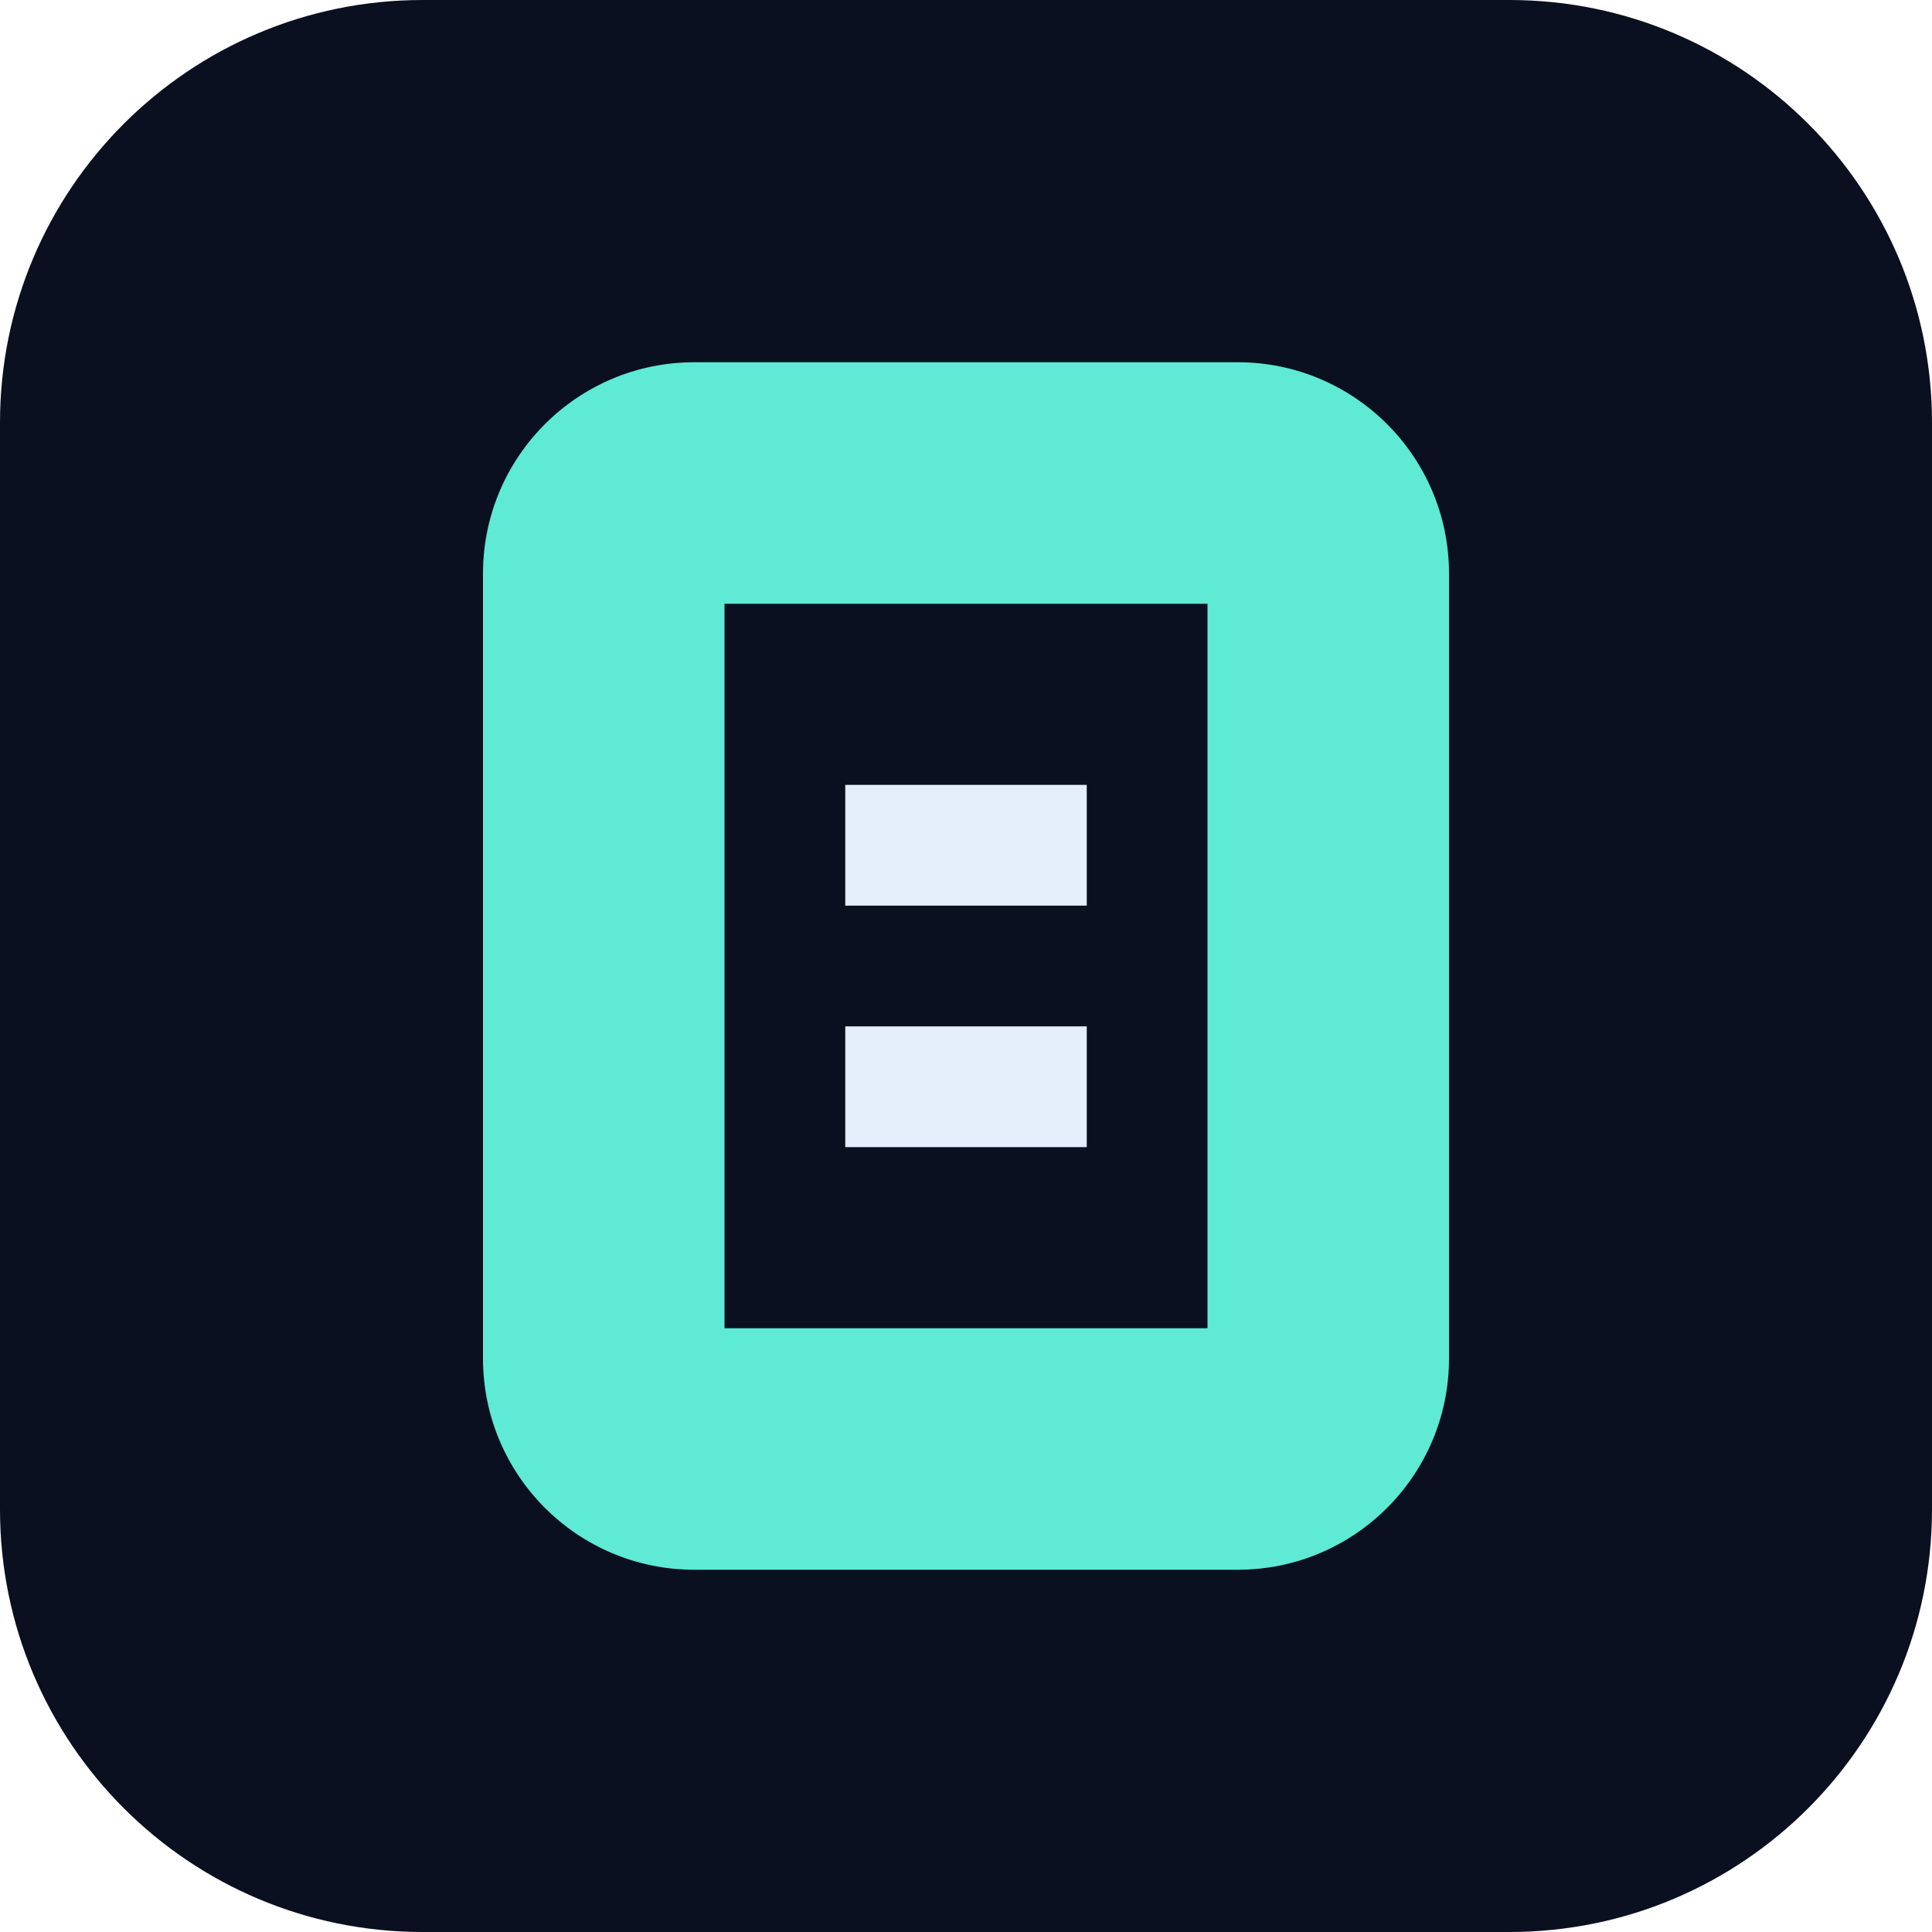
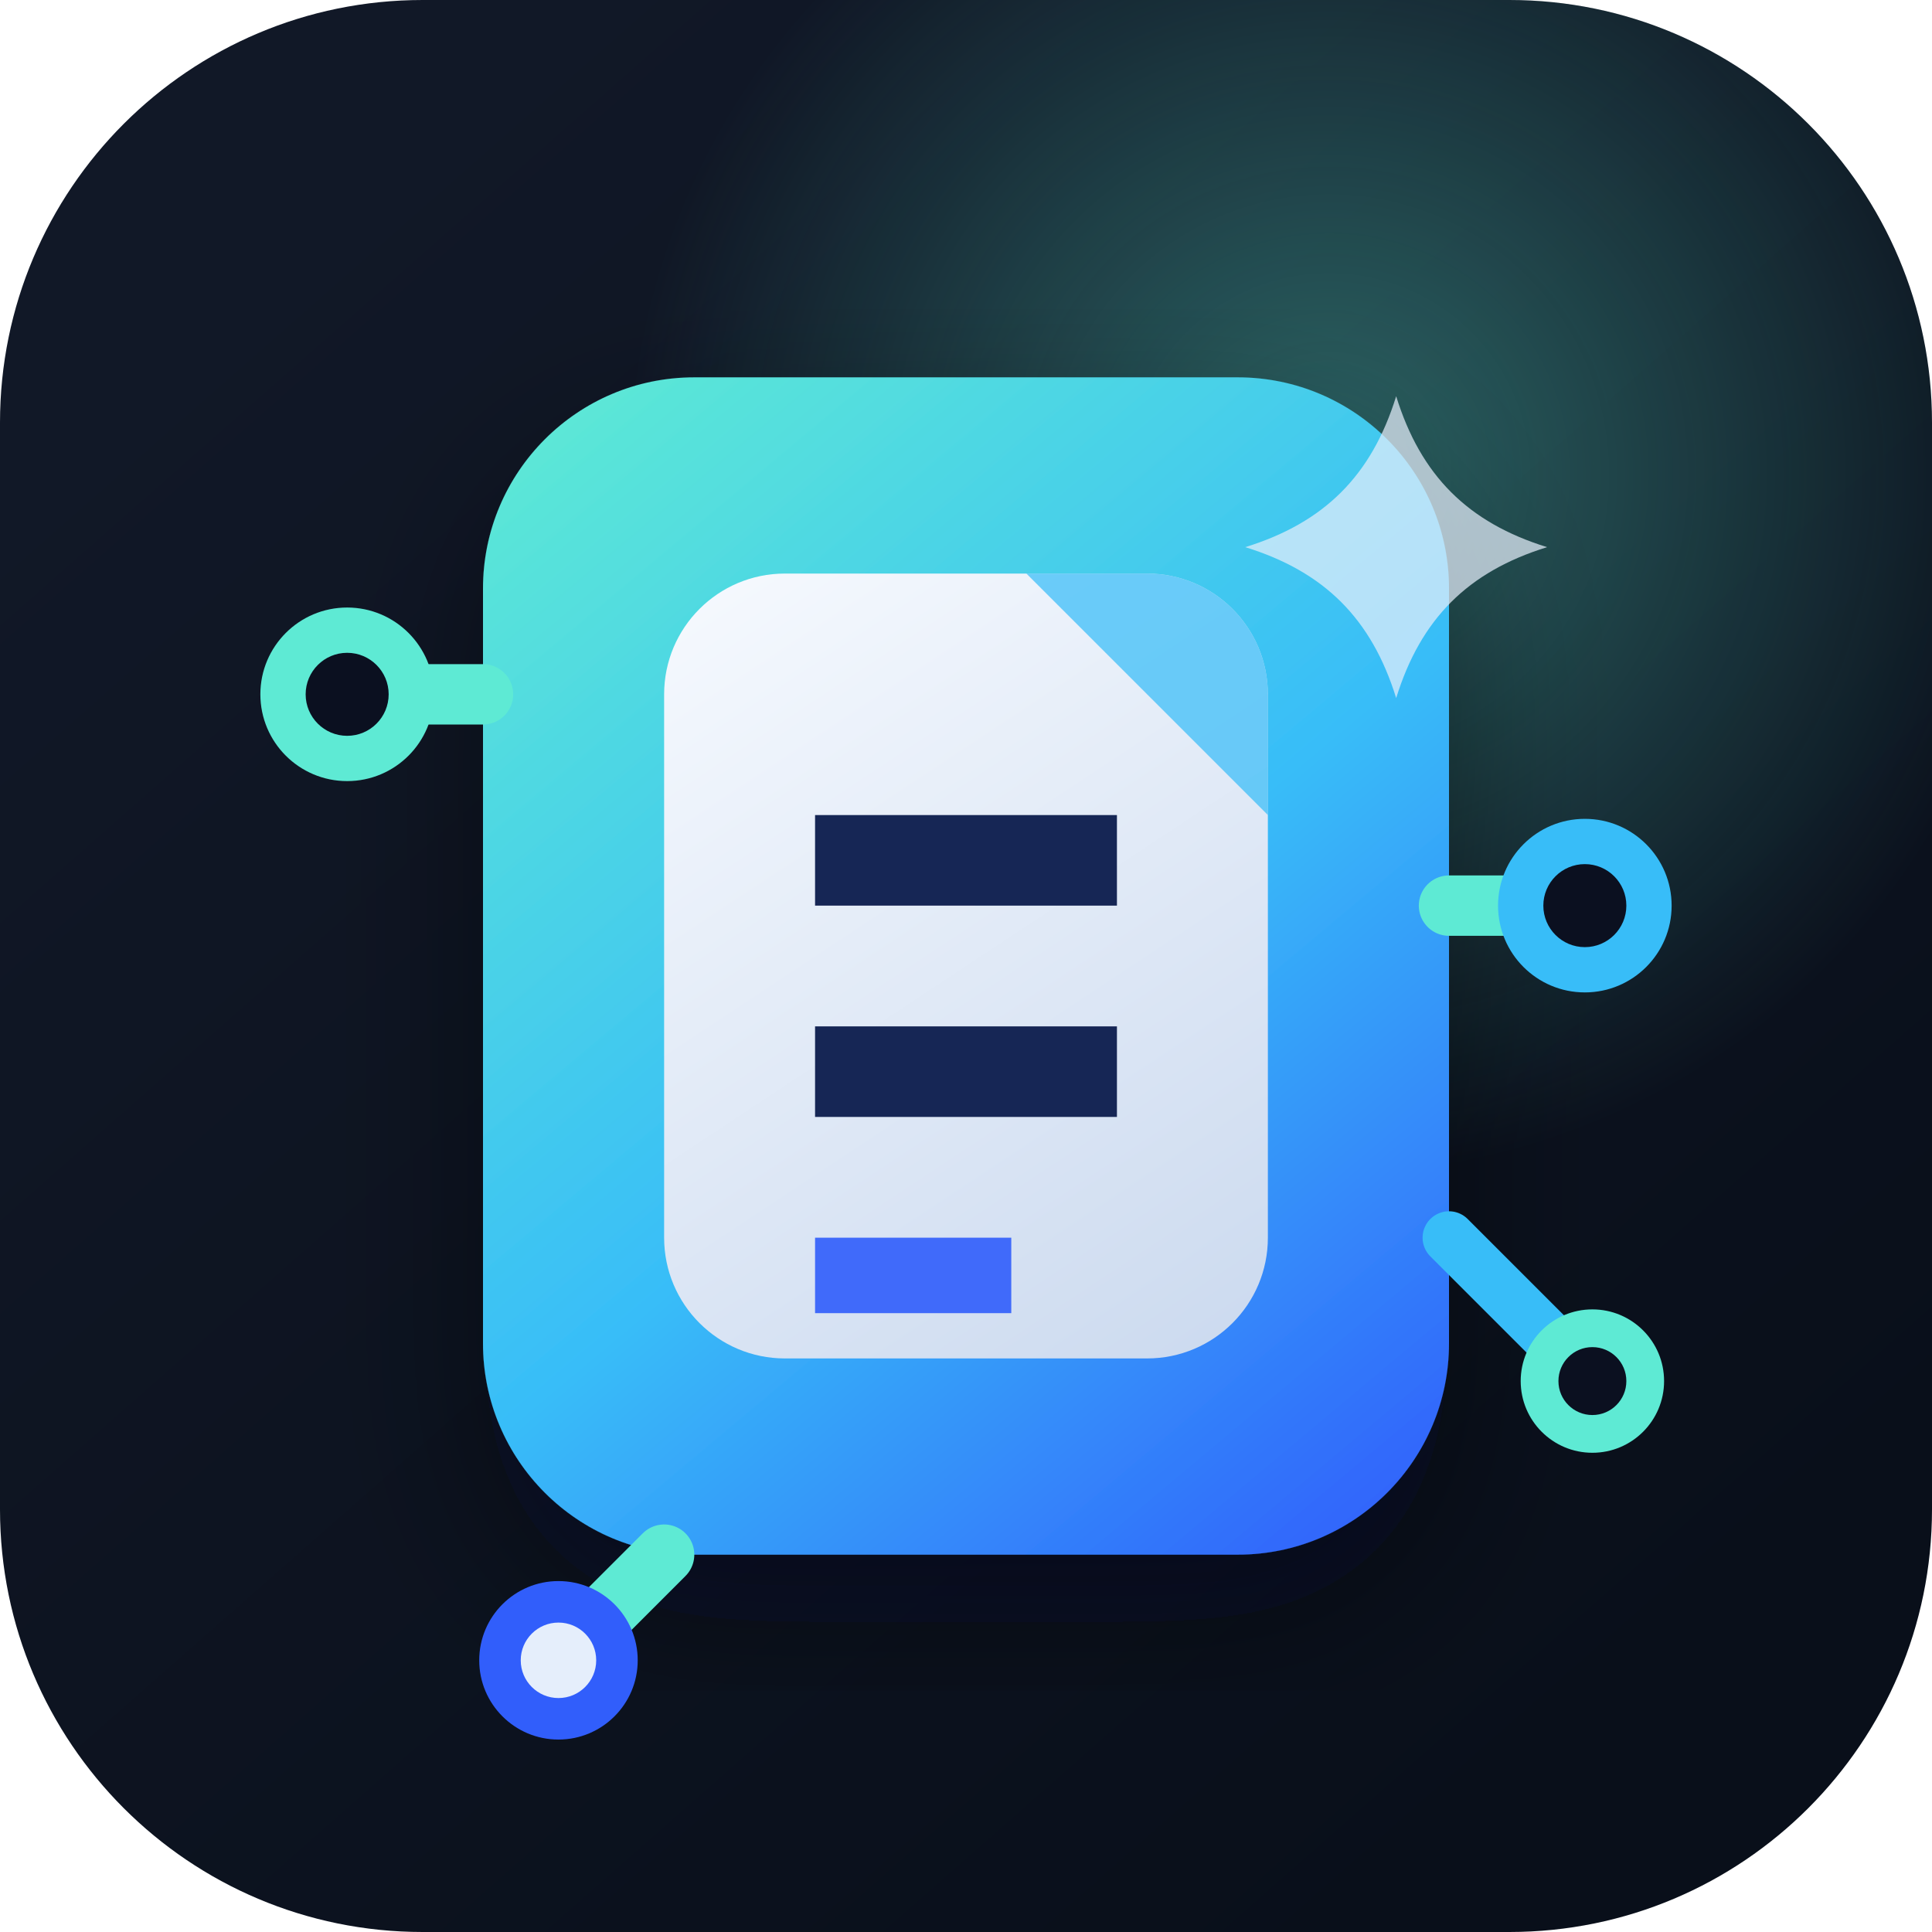
- <svg xmlns="http://www.w3.org/2000/svg" viewBox="0 0 256 256" role="img" aria-label="AI Config Hub">
+ <svg xmlns="http://www.w3.org/2000/svg" viewBox="0 0 1024 1024" role="img" aria-label="AI Config Hub">
  <defs>
-     <linearGradient id="g" x1="24" x2="232" y1="24" y2="232">
+     <linearGradient id="base" x1="160" x2="864" y1="112" y2="912" gradientUnits="userSpaceOnUse">
+       <stop stop-color="#111827" />
+       <stop offset="1" stop-color="#090f1a" />
+     </linearGradient>
+     <linearGradient id="mark" x1="264" x2="760" y1="216" y2="808" gradientUnits="userSpaceOnUse">
      <stop stop-color="#5eead4" />
+       <stop offset="0.54" stop-color="#38bdf8" />
      <stop offset="1" stop-color="#315efb" />
    </linearGradient>
+     <linearGradient id="sheet" x1="356" x2="668" y1="276" y2="748" gradientUnits="userSpaceOnUse">
+       <stop stop-color="#f8fbff" />
+       <stop offset="1" stop-color="#c9d8ee" />
+     </linearGradient>
+     <radialGradient id="glow" cx="0" cy="0" r="1" gradientTransform="matrix(0 372 -372 0 704 252)" gradientUnits="userSpaceOnUse">
+       <stop stop-color="#5eead4" stop-opacity="0.38" />
+       <stop offset="1" stop-color="#5eead4" stop-opacity="0" />
+     </radialGradient>
+     <filter id="shadow" x="128" y="128" width="768" height="768" color-interpolation-filters="sRGB" filterUnits="userSpaceOnUse">
+       <feDropShadow dx="0" dy="36" stdDeviation="42" flood-color="#000817" flood-opacity="0.42" />
+     </filter>
  </defs>
-   <rect width="256" height="256" rx="56" fill="#0b1020" />
-   <path fill="url(#g)" d="M64 76a28 28 0 0 1 28-28h72a28 28 0 0 1 28 28v104a28 28 0 0 1-28 28H92a28 28 0 0 1-28-28V76Zm32 4v96h64V80H96Z" />
-   <path fill="#e5eefb" d="M112 104h32v16h-32v-16Zm0 32h32v16h-32v-16Z" />
+   <rect width="1024" height="1024" rx="224" fill="url(#base)" />
+   <rect width="1024" height="1024" rx="224" fill="url(#glow)" />
+   <g filter="url(#shadow)">
+     <path fill="url(#mark)" d="M256 312a112 112 0 0 1 112-112h288a112 112 0 0 1 112 112v400a112 112 0 0 1-112 112H368a112 112 0 0 1-112-112V312Zm128 16v368h256V328H384Z" />
+     <path fill="url(#sheet)" d="M416 304h192a64 64 0 0 1 64 64v288a64 64 0 0 1-64 64H416a64 64 0 0 1-64-64V368a64 64 0 0 1 64-64Z" />
+     <path fill="#38bdf8" d="M544 304h64a64 64 0 0 1 64 64v64L544 304Z" opacity="0.72" />
+     <path fill="#172554" d="M432 432h160v48H432v-48Zm0 112h160v48H432v-48Z" />
+     <path fill="#315efb" d="M432 656h104v40H432v-40Z" opacity="0.9" />
+   </g>
+   <path fill="none" stroke="#5eead4" stroke-linecap="round" stroke-width="32" d="M256 368h-72m584 112h72M352 824l-56 56" />
+   <path fill="none" stroke="#38bdf8" stroke-linecap="round" stroke-width="28" d="M768 656l76 76" />
+   <circle cx="184" cy="368" r="46" fill="#5eead4" />
+   <circle cx="184" cy="368" r="22" fill="#0b1020" />
+   <circle cx="840" cy="480" r="46" fill="#38bdf8" />
+   <circle cx="840" cy="480" r="22" fill="#0b1020" />
+   <circle cx="296" cy="880" r="42" fill="#315efb" />
+   <circle cx="296" cy="880" r="20" fill="#e5eefb" />
+   <circle cx="844" cy="732" r="38" fill="#5eead4" />
+   <circle cx="844" cy="732" r="18" fill="#0b1020" />
+   <path fill="#e5eefb" d="M740 210c13 42 38 67 80 80-42 13-67 38-80 80-13-42-38-67-80-80 42-13 67-38 80-80Z" opacity="0.72" />
</svg>
